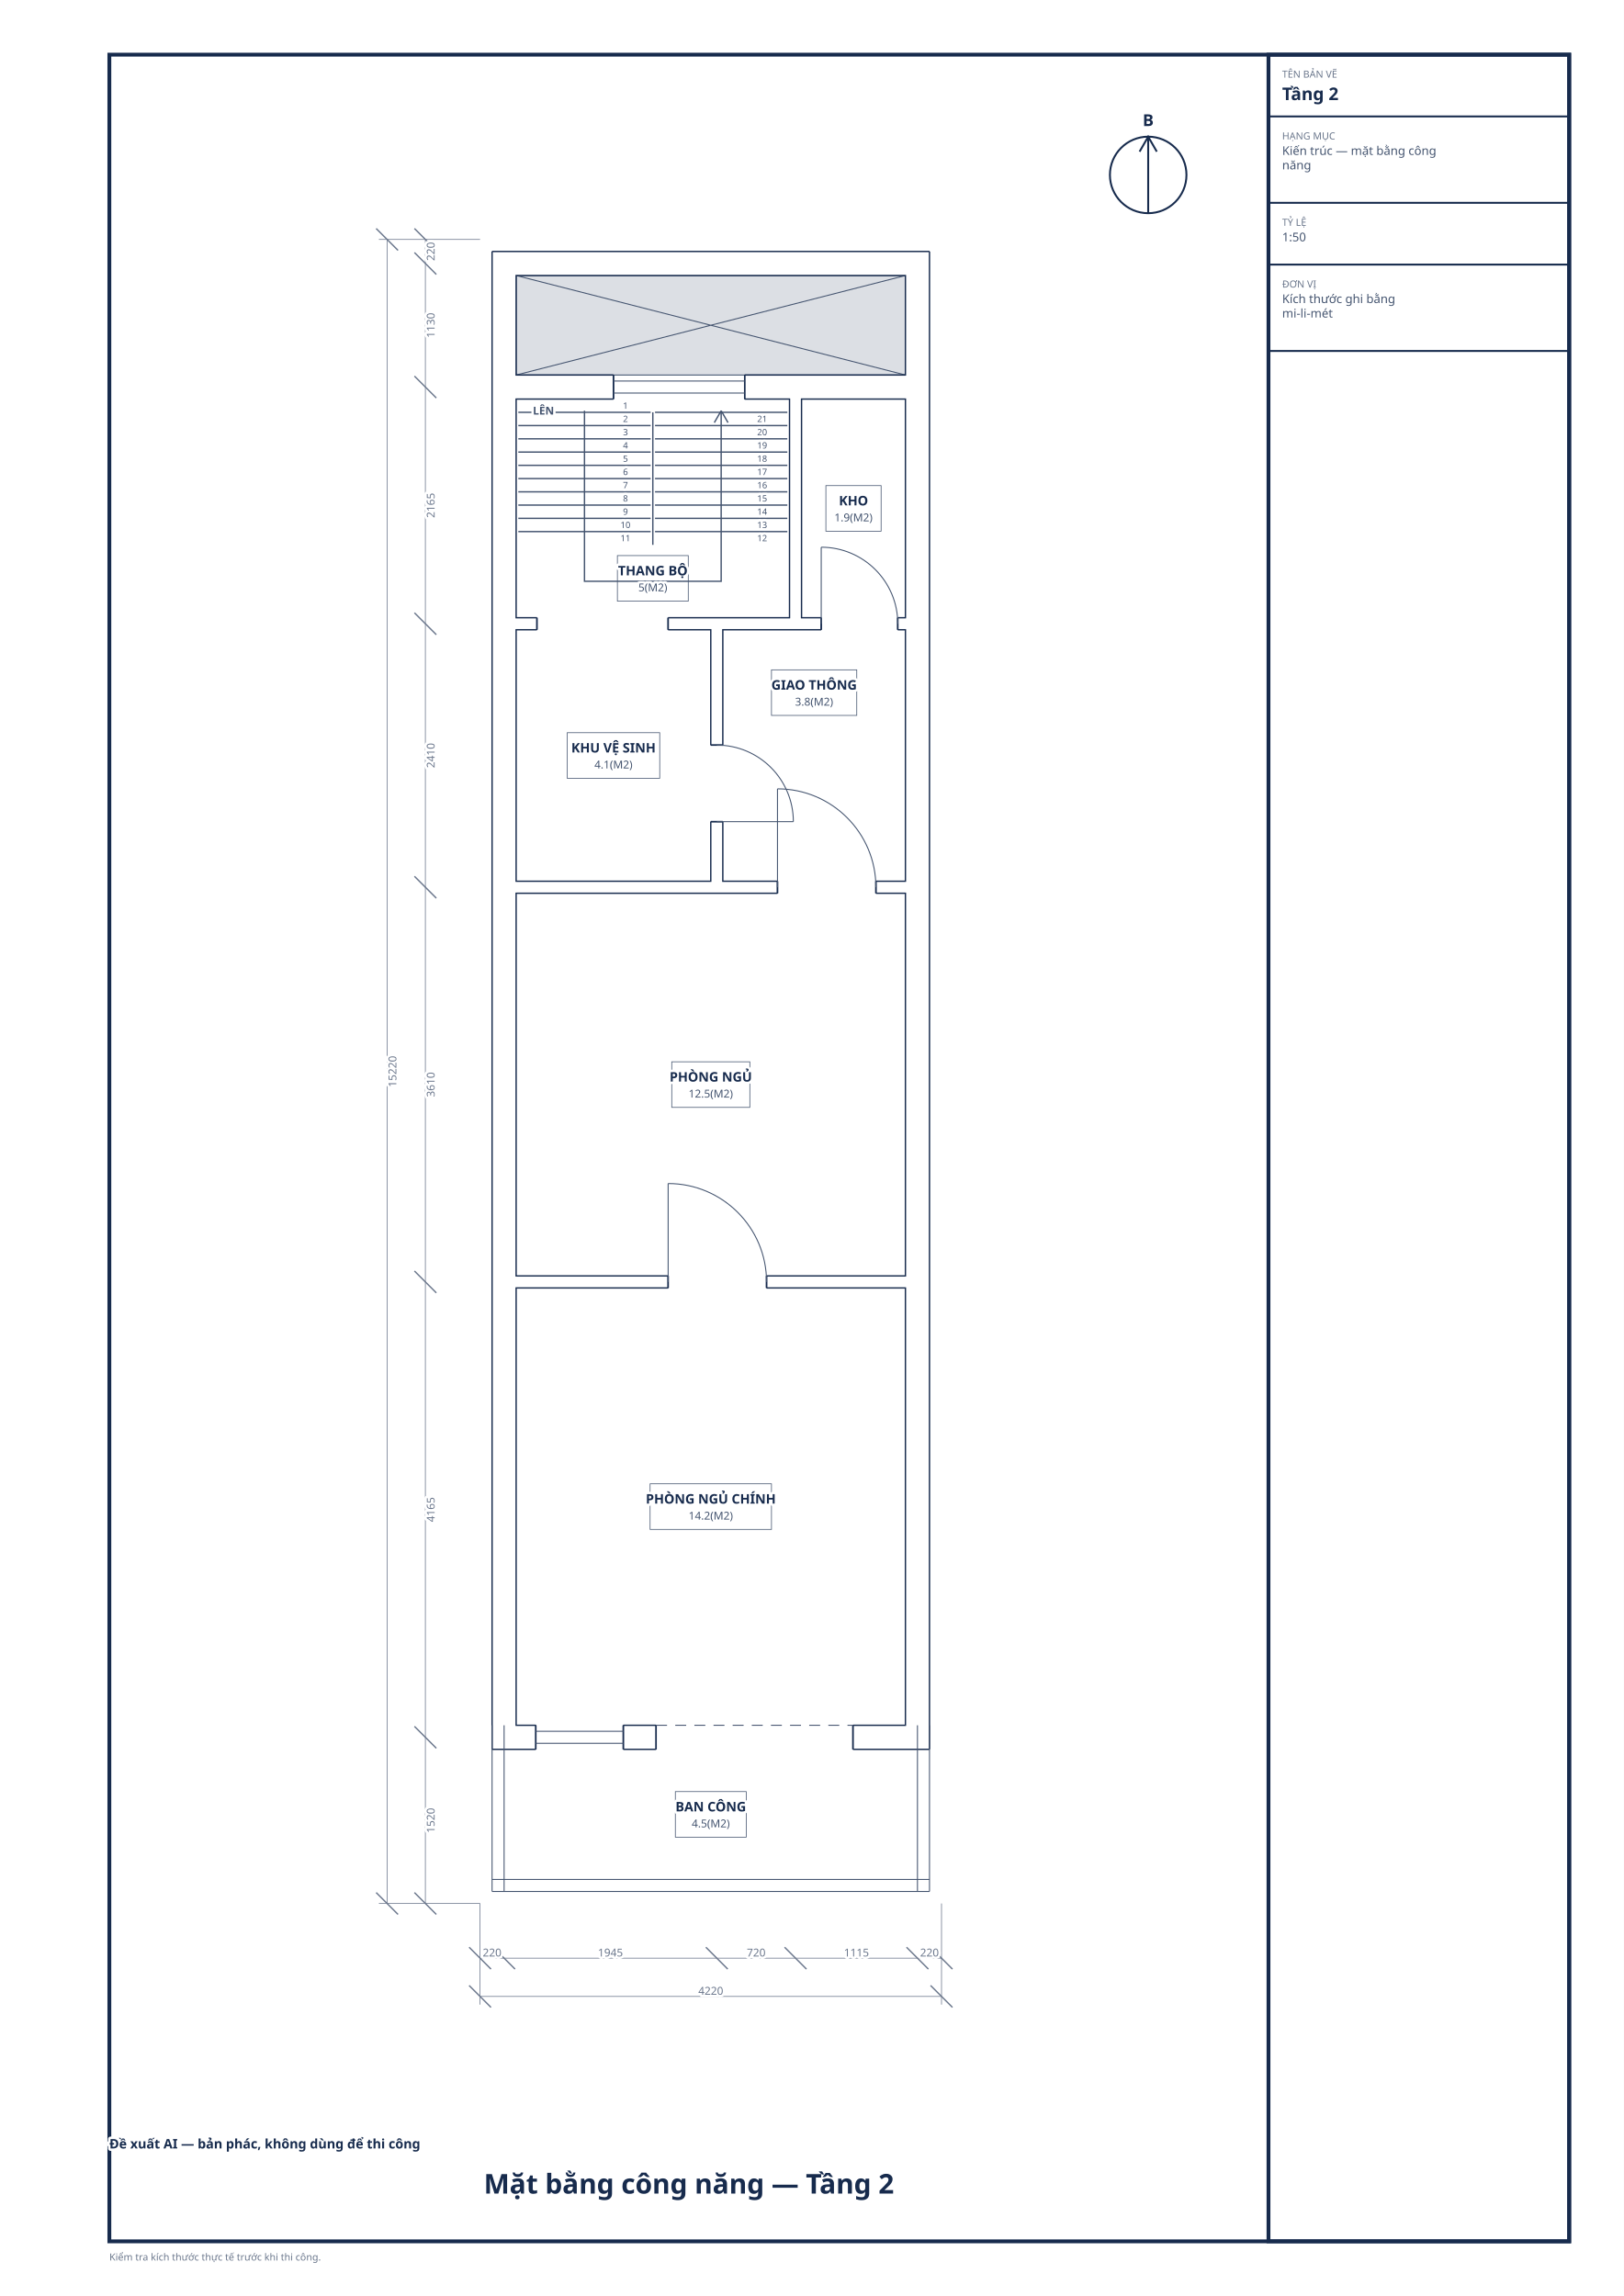
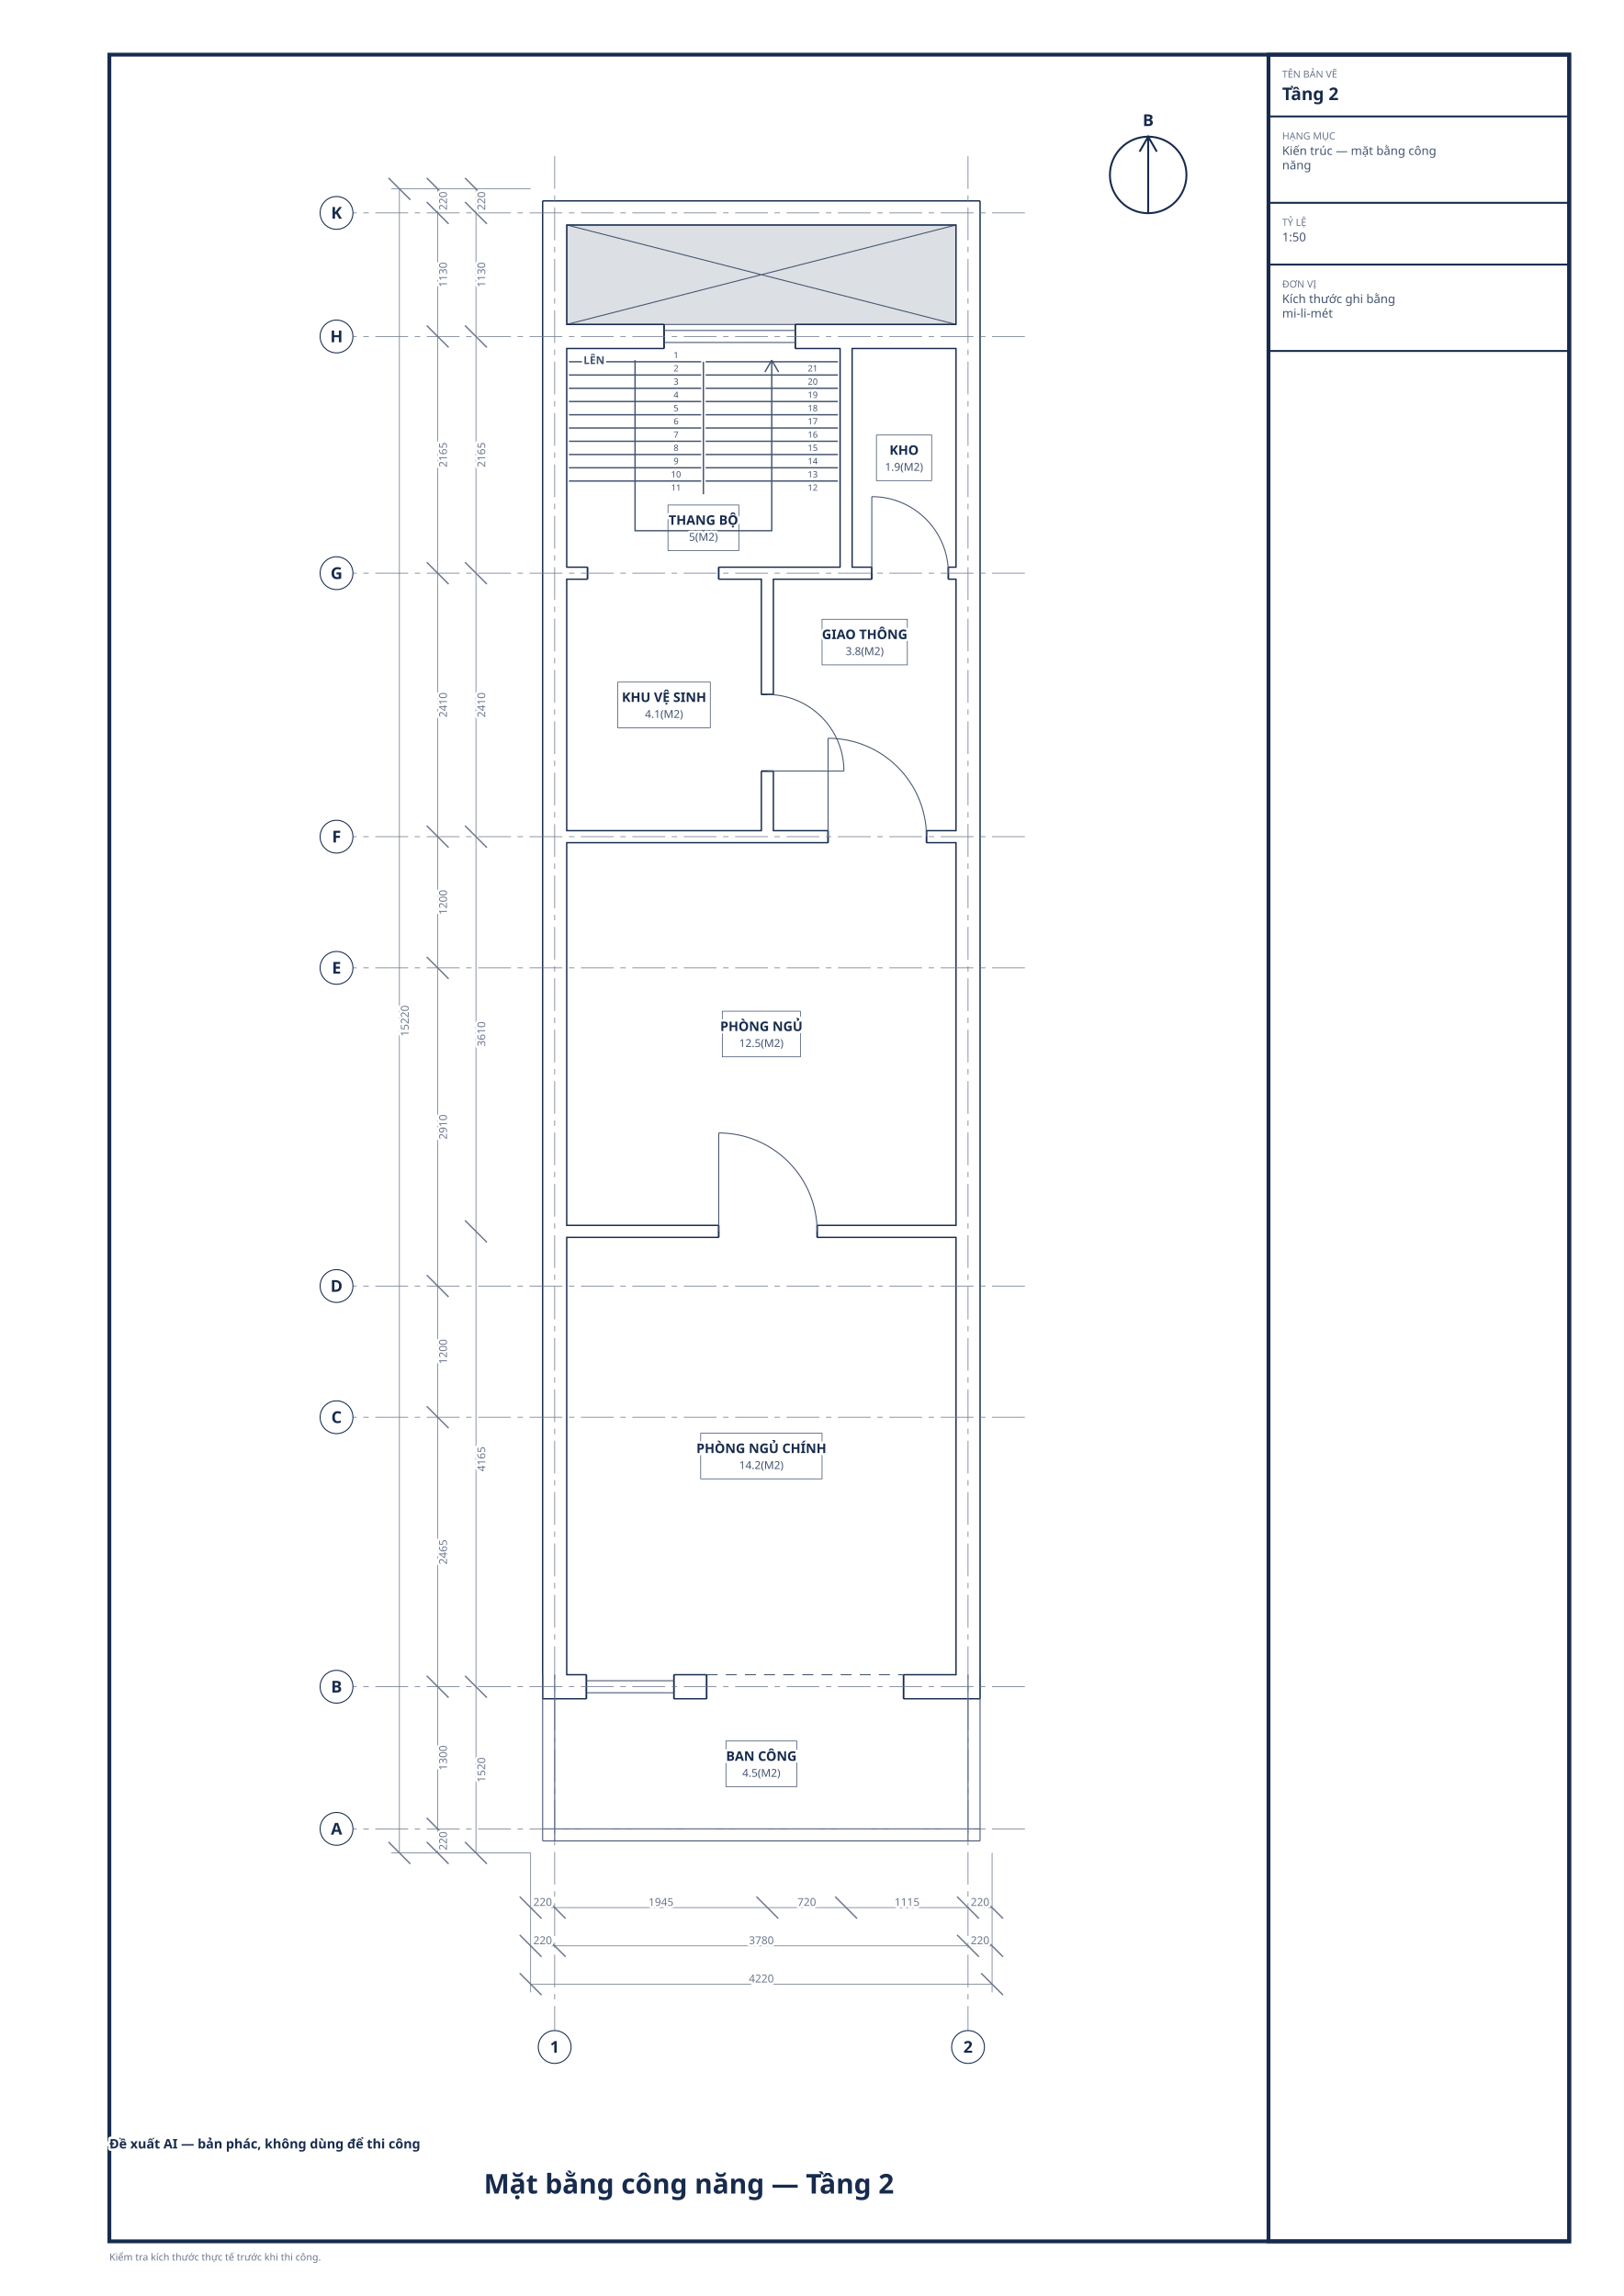
<svg xmlns="http://www.w3.org/2000/svg" viewBox="0 0 297 420" width="297mm" height="420mm">
-   <style>text{font-family:'Be Vietnam Pro', 'Noto Sans', 'Segoe UI', system-ui, sans-serif;text-anchor:middle;dominant-baseline:middle;paint-order:stroke;stroke:#FFFFFF;stroke-width:0.9;stroke-linejoin:round}.fr{stroke:#172B4D;stroke-width:0.7;fill:none;}.tr{stroke:#172B4D;stroke-width:0.35;fill:none;}.wf{fill:#FFFFFF;stroke:none}.w{stroke:#172B4D;stroke-width:0.25;fill:none;}.cl{fill:#172B4D;stroke:#172B4D;stroke-width:0.25}.lb{fill:none;stroke:#44546F;stroke-width:0.13}.rl{stroke:#44546F;stroke-width:0.18;fill:none;}.sd{stroke:#44546F;stroke-width:0.13;fill:none;stroke-dasharray:2.4 1.6;}.op{stroke:#172B4D;stroke-width:0.25;fill:none;}.dl{stroke:#44546F;stroke-width:0.18;fill:none;}.wn{stroke:#44546F;stroke-width:0.18;fill:none;}.st{stroke:#44546F;stroke-width:0.25;fill:none;}.sa{stroke:#44546F;stroke-width:0.25;fill:none;}.stb{stroke:#44546F;stroke-width:0.25;fill:none;stroke-dasharray:1.5 1;}.sab{stroke:#44546F;stroke-width:0.25;fill:none;stroke-dasharray:1.5 1;}.sdt{fill:#44546F;stroke:none}.vd{stroke:#44546F;stroke-width:0.18;fill:#DCDFE4}.nt{stroke:#172B4D;stroke-width:0.35;fill:none;}.dm{stroke:#6B778C;stroke-width:0.13;fill:none;}.dt{stroke:#6B778C;stroke-width:0.25;fill:none;}.tn{font-size:2.4px;fill:#172B4D;font-weight:600;}.ta{font-size:2px;fill:#44546F;}.td{font-size:2px;fill:#6B778C;}.tst{font-size:2px;fill:#44546F;font-weight:600;}.tsn{font-size:1.6px;fill:#44546F;}.tl{font-size:3.2px;fill:#172B4D;font-weight:700;text-anchor:start;}.tw{font-size:2.4px;fill:#172B4D;font-weight:600;text-anchor:start;}.ts{font-size:2.2px;fill:#44546F;text-anchor:start;}.tnn{font-size:3px;fill:#172B4D;font-weight:700;}.tt{font-size:5px;fill:#172B4D;font-weight:700;}.tbl{font-size:1.8px;fill:#6B778C;text-anchor:start;}.tf{font-size:1.8px;fill:#6B778C;text-anchor:start;}.gr{stroke:#172B4D;stroke-width:0.7;fill:none;}.eo{stroke:#172B4D;stroke-width:0.5;fill:none;stroke-linejoin:round;}.fln{stroke:#44546F;stroke-width:0.13;fill:none;stroke-dasharray:3 1.5;}.lm{stroke:#172B4D;stroke-width:0.18;fill:none;}.el{fill:#EEF0F2;stroke:#44546F;stroke-width:0.13}.ff{stroke:#44546F;stroke-width:0.18;fill:none;stroke-dasharray:3 1.5;}.tlm{font-size:2px;fill:#172B4D;text-anchor:start;}.rb{stroke:#172B4D;stroke-width:0.6;fill:none;}.re{stroke:#172B4D;stroke-width:0.3;fill:none;}.rw{stroke:#44546F;stroke-width:0.15;fill:none;}.ra{stroke:#172B4D;stroke-width:0.4;fill:none;}.rlot{stroke:#44546F;stroke-width:0.25;fill:none;stroke-dasharray:6 3;}.rn{fill:#172B4D;stroke:none}</style>
+   <style>text{font-family:'Be Vietnam Pro', 'Noto Sans', 'Segoe UI', system-ui, sans-serif;text-anchor:middle;dominant-baseline:middle;paint-order:stroke;stroke:#FFFFFF;stroke-width:0.9;stroke-linejoin:round}.fr{stroke:#172B4D;stroke-width:0.7;fill:none;}.tr{stroke:#172B4D;stroke-width:0.35;fill:none;}.wf{fill:#FFFFFF;stroke:none}.w{stroke:#172B4D;stroke-width:0.25;fill:none;}.cl{fill:#172B4D;stroke:#172B4D;stroke-width:0.25}.lb{fill:none;stroke:#44546F;stroke-width:0.13}.rl{stroke:#44546F;stroke-width:0.18;fill:none;}.sd{stroke:#44546F;stroke-width:0.13;fill:none;stroke-dasharray:2.4 1.6;}.op{stroke:#172B4D;stroke-width:0.25;fill:none;}.dl{stroke:#44546F;stroke-width:0.18;fill:none;}.wn{stroke:#44546F;stroke-width:0.18;fill:none;}.st{stroke:#44546F;stroke-width:0.25;fill:none;}.sa{stroke:#44546F;stroke-width:0.25;fill:none;}.stb{stroke:#44546F;stroke-width:0.25;fill:none;stroke-dasharray:1.5 1;}.sab{stroke:#44546F;stroke-width:0.25;fill:none;stroke-dasharray:1.5 1;}.sdt{fill:#44546F;stroke:none}.vd{stroke:#44546F;stroke-width:0.18;fill:#DCDFE4}.nt{stroke:#172B4D;stroke-width:0.35;fill:none;}.dm{stroke:#6B778C;stroke-width:0.13;fill:none;}.dt{stroke:#6B778C;stroke-width:0.25;fill:none;}.tn{font-size:2.4px;fill:#172B4D;font-weight:600;}.ta{font-size:2px;fill:#44546F;}.td{font-size:2px;fill:#6B778C;}.tst{font-size:2px;fill:#44546F;font-weight:600;}.tsn{font-size:1.6px;fill:#44546F;}.tl{font-size:3.2px;fill:#172B4D;font-weight:700;text-anchor:start;}.tw{font-size:2.4px;fill:#172B4D;font-weight:600;text-anchor:start;}.ts{font-size:2.2px;fill:#44546F;text-anchor:start;}.tnn{font-size:3px;fill:#172B4D;font-weight:700;}.tt{font-size:5px;fill:#172B4D;font-weight:700;}.tbl{font-size:1.8px;fill:#6B778C;text-anchor:start;}.tf{font-size:1.8px;fill:#6B778C;text-anchor:start;}.gr{stroke:#172B4D;stroke-width:0.7;fill:none;}.eo{stroke:#172B4D;stroke-width:0.5;fill:none;stroke-linejoin:round;}.fln{stroke:#44546F;stroke-width:0.13;fill:none;stroke-dasharray:3 1.5;}.lm{stroke:#172B4D;stroke-width:0.18;fill:none;}.el{fill:#EEF0F2;stroke:#44546F;stroke-width:0.13}.ff{stroke:#44546F;stroke-width:0.18;fill:none;stroke-dasharray:3 1.5;}.tlm{font-size:2px;fill:#172B4D;text-anchor:start;}.rb{stroke:#172B4D;stroke-width:0.6;fill:none;}.re{stroke:#172B4D;stroke-width:0.3;fill:none;}.rw{stroke:#44546F;stroke-width:0.15;fill:none;}.ra{stroke:#172B4D;stroke-width:0.4;fill:none;}.rlot{stroke:#44546F;stroke-width:0.25;fill:none;stroke-dasharray:6 3;}.rn{fill:#172B4D;stroke:none}.dtl{stroke:#44546F;stroke-width:0.13;fill:none;}.gls{stroke:#44546F;stroke-width:0.09;fill:none;}.hl{stroke:#44546F;stroke-width:0.09;fill:none;}.hd{fill:#44546F;stroke:none}.tfl{stroke:none}.msk{fill:#FFFFFF;stroke:none}.ax{stroke:#6B778C;stroke-width:0.13;fill:none;stroke-dasharray:6 1.2 1 1.2;}.lvl{stroke:#6B778C;stroke-width:0.09;fill:none;stroke-dasharray:6 1.2 1 1.2;}.ab{fill:#FFFFFF;stroke:#172B4D;stroke-width:0.18}.tax{font-size:3px;fill:#172B4D;font-weight:600;}.ldr{stroke:#44546F;stroke-width:0.13;fill:none;}.tno{font-size:2px;fill:#172B4D;text-anchor:start;dominant-baseline:auto;}.tne{font-size:2px;fill:#172B4D;text-anchor:end;dominant-baseline:auto;}</style>
  <rect x="0" y="0" width="297" height="420" fill="#FFFFFF" />
  <rect x="20" y="10" width="267" height="400" class="fr" />
  <rect x="232" y="10" width="55" height="400" class="fr" />
  <text x="234.5" y="13.58" class="tbl">TÊN BẢN VẼ</text>
  <text x="234.5" y="17.18" class="tl">Tầng 2</text>
  <path class="tr" d="M 232 21.3 L 287 21.3" />
  <text x="234.5" y="24.88" class="tbl">HẠNG MỤC</text>
  <text x="234.5" y="27.58" class="ts">Kiến trúc — mặt bằng công</text>
  <text x="234.5" y="30.22" class="ts">năng</text>
  <path class="tr" d="M 232 37.1 L 287 37.1" />
  <text x="234.5" y="40.68" class="tbl">TỶ LỆ</text>
  <text x="234.5" y="43.38" class="ts">1:50</text>
  <path class="tr" d="M 232 48.4 L 287 48.4" />
  <text x="234.5" y="51.98" class="tbl">ĐƠN VỊ</text>
  <text x="234.5" y="54.68" class="ts">Kích thước ghi bằng</text>
  <text x="234.5" y="57.32" class="ts">mi-li-mét</text>
  <path class="tr" d="M 232 64.2 L 287 64.2" />
  <text x="126" y="399.5" class="tt">Mặt bằng công năng — Tầng 2</text>
  <text x="20" y="392.16" class="tw">Đề xuất AI — bản phác, không dùng để thi công</text>
  <text x="20" y="412.88" class="tf">Kiểm tra kích thước thực tế trước khi thi công.</text>
-   <rect x="94.4" y="50.4" width="71.2" height="18.2" class="vd" />
-   <path class="vd" d="M 94.4 68.6 L 165.6 50.4 M 94.4 50.4 L 165.6 68.6" fill="none" />
-   <path class="wf" d="M 94.4 320 L 94.4 46 L 90 46 L 90 320 Z M 170 320 L 170 46 L 165.6 46 L 165.6 320 Z M 90 50.4 L 170 50.4 L 170 46 L 90 46 Z M 90 320 L 98 320 L 98 315.6 L 90 315.6 Z M 114 320 L 120 320 L 120 315.6 L 114 315.6 Z M 156 320 L 170 320 L 170 315.6 L 156 315.6 Z M 92.2 73 L 112.2 73 L 112.2 68.6 L 92.2 68.6 Z M 136.2 73 L 167.8 73 L 167.8 68.6 L 136.2 68.6 Z M 92.2 235.6 L 122.2 235.6 L 122.2 233.4 L 92.2 233.4 Z M 140.2 235.6 L 167.8 235.6 L 167.8 233.4 L 140.2 233.4 Z M 92.2 163.4 L 142.2 163.4 L 142.2 161.2 L 92.2 161.2 Z M 160.2 163.4 L 167.8 163.4 L 167.8 161.2 L 160.2 161.2 Z M 132.2 162.3 L 132.2 150.3 L 130 150.3 L 130 162.3 Z M 132.2 136.3 L 132.2 114.1 L 130 114.1 L 130 136.3 Z M 92.2 115.2 L 98.2 115.2 L 98.2 113 L 92.2 113 Z M 122.2 115.2 L 150.2 115.2 L 150.2 113 L 122.2 113 Z M 164.2 115.2 L 167.8 115.2 L 167.8 113 L 164.2 113 Z M 146.6 115.2 L 146.6 70.8 L 144.4 70.8 L 144.4 115.2 Z" />
-   <path class="w" d="M 94.4 320 L 94.4 319.9 M 94.4 315.7 L 94.4 235.5 M 94.4 233.5 L 94.4 163.3 M 94.4 161.3 L 94.4 115.1 M 94.4 113.1 L 94.4 72.9 M 94.4 68.7 L 94.4 50.3 M 94.4 46.1 L 94.4 46 M 90 320 L 90 46 M 94.4 320 L 90 320 M 94.4 46 L 90 46 M 170 320 L 170 46 M 165.6 320 L 165.6 319.9 M 165.6 315.7 L 165.6 235.5 M 165.6 233.5 L 165.6 163.3 M 165.6 161.3 L 165.6 115.1 M 165.6 113.1 L 165.6 72.9 M 165.6 68.7 L 165.6 50.3 M 165.6 46.1 L 165.6 46 M 170 320 L 165.6 320 M 170 46 L 165.6 46 M 90 50.4 L 90.1 50.4 M 94.3 50.4 L 165.7 50.4 M 169.9 50.4 L 170 50.4 M 90 46 L 170 46 M 90 50.4 L 90 46 M 170 50.4 L 170 46 M 90 320 L 98 320 M 90 315.6 L 90.1 315.6 M 94.3 315.6 L 98 315.6 M 90 320 L 90 315.6 M 98 320 L 98 315.6 M 114 320 L 120 320 M 114 315.6 L 120 315.6 M 114 320 L 114 315.6 M 120 320 L 120 315.6 M 156 320 L 170 320 M 156 315.6 L 165.7 315.6 M 169.9 315.6 L 170 315.6 M 156 320 L 156 315.6 M 170 320 L 170 315.6 M 94.3 73 L 112.2 73 M 94.3 68.6 L 112.2 68.6 M 112.2 73 L 112.2 68.6 M 136.2 73 L 144.5 73 M 146.5 73 L 165.7 73 M 136.2 68.6 L 165.7 68.6 M 136.2 73 L 136.2 68.6 M 94.3 235.6 L 122.2 235.6 M 94.3 233.4 L 122.2 233.4 M 122.2 235.6 L 122.2 233.4 M 140.2 235.6 L 165.7 235.6 M 140.2 233.4 L 165.7 233.4 M 140.2 235.6 L 140.2 233.4 M 94.3 163.4 L 142.2 163.4 M 94.3 161.2 L 130.1 161.2 M 132.1 161.2 L 142.2 161.2 M 142.2 163.4 L 142.2 161.2 M 160.2 163.4 L 165.7 163.4 M 160.2 161.2 L 165.7 161.2 M 160.2 163.4 L 160.2 161.2 M 132.2 161.3 L 132.2 150.3 M 130 161.3 L 130 150.3 M 132.2 150.3 L 130 150.3 M 132.2 136.3 L 132.2 115.1 M 130 136.3 L 130 115.1 M 132.2 136.3 L 130 136.3 M 94.3 115.2 L 98.2 115.2 M 94.3 113 L 98.2 113 M 98.2 115.2 L 98.2 113 M 122.2 115.2 L 130.1 115.2 M 132.1 115.2 L 150.2 115.2 M 122.2 113 L 144.5 113 M 146.5 113 L 150.2 113 M 122.2 115.2 L 122.2 113 M 150.2 115.2 L 150.2 113 M 164.2 115.2 L 165.7 115.2 M 164.2 113 L 165.7 113 M 164.2 115.2 L 164.2 113 M 146.6 115.2 L 146.6 115.1 M 146.6 113.1 L 146.6 72.9 M 144.4 115.2 L 144.4 115.1 M 144.4 113.1 L 144.4 72.9 M 146.6 115.2 L 144.4 115.2" />
-   <path class="rl" d="M 90 346 L 170 346 M 90 343.8 L 170 343.8 M 92.2 346 L 92.2 315.6 M 90 346 L 90 315.6 M 170 346 L 170 315.6 M 167.8 346 L 167.8 315.6" />
-   <path class="op" d="M 120 320 L 120 315.6 M 156 320 L 156 315.6 M 122.2 235.6 L 122.2 233.4 M 140.2 235.6 L 140.2 233.4 M 142.2 163.4 L 142.2 161.2 M 160.2 163.4 L 160.2 161.2 M 132.2 150.3 L 130 150.3 M 132.2 136.3 L 130 136.3 M 98.2 115.2 L 98.2 113 M 122.2 115.2 L 122.2 113 M 150.2 115.2 L 150.2 113 M 164.2 115.2 L 164.2 113 M 98 320 L 98 315.6 M 114 320 L 114 315.6 M 112.2 73 L 112.2 68.6 M 136.2 73 L 136.2 68.6" />
-   <path class="wn" d="M 98 316.7 L 114 316.7 M 98 318.9 L 114 318.9 M 112.2 69.7 L 136.2 69.7 M 112.2 71.9 L 136.2 71.9" />
-   <path class="dl" d="M 122.2 234.5 L 122.2 216.5 M 122.2 216.5 A 18 18 0 0 1 140.2 234.5 M 142.2 162.3 L 142.2 144.3 M 142.2 144.3 A 18 18 0 0 1 160.2 162.3 M 131.1 150.3 L 145.1 150.3 M 145.1 150.3 A 14 14 0 0 0 131.1 136.3 M 150.2 114.1 L 150.2 100.1 M 150.2 100.1 A 14 14 0 0 1 164.2 114.1" />
-   <path class="dl" d="M 120 315.6 L 156 315.6" stroke-dasharray="2 1.5" />
-   <path class="st" d="M 94.8 75.424 L 119 75.424 M 94.8 77.848 L 119 77.848 M 94.8 80.273 L 119 80.273 M 94.8 82.697 L 119 82.697 M 94.8 85.121 L 119 85.121 M 94.8 87.545 L 119 87.545 M 94.8 89.97 L 119 89.97 M 94.8 92.394 L 119 92.394 M 94.8 94.818 L 119 94.818 M 94.8 97.242 L 119 97.242 M 119.8 97.242 L 144 97.242 M 119.8 94.818 L 144 94.818 M 119.8 92.394 L 144 92.394 M 119.8 89.97 L 144 89.97 M 119.8 87.545 L 144 87.545 M 119.8 85.121 L 144 85.121 M 119.8 82.697 L 144 82.697 M 119.8 80.273 L 144 80.273 M 119.8 77.848 L 144 77.848 M 119.8 75.424 L 144 75.424 M 119.4 75.424 L 119.4 99.667" />
-   <path class="sa" d="M 106.9 75.133 L 106.9 99.667 L 106.9 106.333 L 131.9 106.333 L 131.9 99.667 L 131.9 75.133 M 130.65 77.308 L 131.9 75.133 M 133.15 77.308 L 131.9 75.133" />
-   <text x="99.4" y="75.133" class="tst">LÊN</text>
-   <text x="114.4" y="74.212" class="tsn">1</text>
-   <text x="114.4" y="76.636" class="tsn">2</text>
-   <text x="114.4" y="79.061" class="tsn">3</text>
-   <text x="114.4" y="81.485" class="tsn">4</text>
-   <text x="114.4" y="83.909" class="tsn">5</text>
-   <text x="114.4" y="86.333" class="tsn">6</text>
-   <text x="114.4" y="88.758" class="tsn">7</text>
-   <text x="114.4" y="91.182" class="tsn">8</text>
-   <text x="114.4" y="93.606" class="tsn">9</text>
-   <text x="114.4" y="96.03" class="tsn">10</text>
-   <text x="114.4" y="98.455" class="tsn">11</text>
-   <text x="139.4" y="98.455" class="tsn">12</text>
-   <text x="139.4" y="96.03" class="tsn">13</text>
-   <text x="139.4" y="93.606" class="tsn">14</text>
-   <text x="139.4" y="91.182" class="tsn">15</text>
-   <text x="139.4" y="88.758" class="tsn">16</text>
-   <text x="139.4" y="86.333" class="tsn">17</text>
-   <text x="139.4" y="83.909" class="tsn">18</text>
-   <text x="139.4" y="81.485" class="tsn">19</text>
-   <text x="139.4" y="79.061" class="tsn">20</text>
-   <text x="139.4" y="76.636" class="tsn">21</text>
-   <rect x="123.52" y="327.73" width="12.96" height="8.34" class="lb" />
-   <text x="130" y="330.5" class="tn">BAN CÔNG</text>
-   <text x="130" y="333.58" class="ta">4.5(M2)</text>
-   <rect x="118.9" y="271.43" width="22.2" height="8.34" class="lb" />
-   <text x="130" y="274.2" class="tn">PHÒNG NGỦ CHÍNH</text>
-   <text x="130" y="277.28" class="ta">14.2(M2)</text>
-   <rect x="122.86" y="194.23" width="14.28" height="8.34" class="lb" />
-   <text x="130" y="197" class="tn">PHÒNG NGỦ</text>
-   <text x="130" y="200.08" class="ta">12.5(M2)</text>
-   <rect x="103.74" y="134.03" width="16.92" height="8.34" class="lb" />
-   <text x="112.2" y="136.8" class="tn">KHU VỆ SINH</text>
-   <text x="112.2" y="139.88" class="ta">4.1(M2)</text>
-   <rect x="141.1" y="122.53" width="15.6" height="8.34" class="lb" />
-   <text x="148.9" y="125.3" class="tn">GIAO THÔNG</text>
-   <text x="148.9" y="128.38" class="ta">3.8(M2)</text>
-   <rect x="112.92" y="101.63" width="12.96" height="8.34" class="lb" />
-   <text x="119.4" y="104.4" class="tn">THANG BỘ</text>
-   <text x="119.4" y="107.48" class="ta">5(M2)</text>
-   <rect x="151.05" y="88.83" width="10.1" height="8.34" class="lb" />
-   <text x="156.1" y="91.6" class="tn">KHO</text>
-   <text x="156.1" y="94.68" class="ta">1.9(M2)</text>
-   <path class="dm" d="M 87.8 358.2 L 172.2 358.2 M 87.8 365.2 L 172.2 365.2 M 87.8 348.2 L 87.8 366.7 M 172.2 348.2 L 172.2 366.7" />
-   <path class="dt" d="M 85.8 356.2 L 89.8 360.2 M 90.2 356.2 L 94.2 360.2 M 129.1 356.2 L 133.1 360.2 M 143.5 356.2 L 147.5 360.2 M 165.8 356.2 L 169.8 360.2 M 170.2 356.2 L 174.2 360.2 M 85.8 363.2 L 89.8 367.2 M 170.2 363.2 L 174.2 367.2" />
-   <text x="90" y="357.2" class="td">220</text>
-   <text x="111.65" y="357.2" class="td">1945</text>
-   <text x="138.3" y="357.2" class="td">720</text>
-   <text x="156.65" y="357.2" class="td">1115</text>
-   <text x="170" y="357.2" class="td">220</text>
-   <text x="130" y="364.2" class="td">4220</text>
-   <path class="dm" d="M 77.8 348.2 L 77.8 43.8 M 70.8 348.2 L 70.8 43.8 M 87.8 348.2 L 69.3 348.2 M 87.8 43.8 L 69.3 43.8" />
-   <path class="dt" d="M 75.8 346.2 L 79.8 350.2 M 75.8 315.8 L 79.8 319.8 M 75.8 232.5 L 79.8 236.5 M 75.8 160.3 L 79.8 164.3 M 75.8 112.1 L 79.8 116.1 M 75.8 68.8 L 79.8 72.8 M 75.8 46.2 L 79.8 50.2 M 75.8 41.8 L 79.8 45.8 M 68.8 346.2 L 72.8 350.2 M 68.8 41.8 L 72.8 45.8" />
-   <text x="78.8" y="333" class="td" transform="rotate(-90 78.8 333)">1520</text>
-   <text x="78.8" y="276.15" class="td" transform="rotate(-90 78.8 276.15)">4165</text>
-   <text x="78.8" y="198.4" class="td" transform="rotate(-90 78.8 198.4)">3610</text>
-   <text x="78.8" y="138.2" class="td" transform="rotate(-90 78.8 138.2)">2410</text>
-   <text x="78.8" y="92.45" class="td" transform="rotate(-90 78.8 92.45)">2165</text>
-   <text x="78.8" y="59.5" class="td" transform="rotate(-90 78.8 59.5)">1130</text>
-   <text x="78.8" y="46" class="td" transform="rotate(-90 78.8 46)">220</text>
-   <text x="71.8" y="196" class="td" transform="rotate(-90 71.8 196)">15220</text>
+   <rect x="103.65" y="41.15" width="71.2" height="18.2" class="vd" />
+   <path class="vd" d="M 103.65 59.35 L 174.85 41.15 M 103.65 41.15 L 174.85 59.35" fill="none" />
+   <path class="wf" d="M 103.65 310.75 L 103.65 36.75 L 99.25 36.75 L 99.25 310.75 Z M 179.25 310.75 L 179.25 36.75 L 174.85 36.75 L 174.85 310.75 Z M 99.25 41.15 L 179.25 41.15 L 179.25 36.75 L 99.25 36.75 Z M 99.25 310.75 L 107.25 310.75 L 107.25 306.35 L 99.25 306.35 Z M 123.25 310.75 L 129.25 310.75 L 129.25 306.35 L 123.25 306.35 Z M 165.25 310.75 L 179.25 310.75 L 179.25 306.35 L 165.25 306.35 Z M 101.45 63.75 L 121.45 63.75 L 121.45 59.35 L 101.45 59.35 Z M 145.45 63.75 L 177.05 63.75 L 177.05 59.35 L 145.45 59.35 Z M 101.45 226.35 L 131.45 226.35 L 131.45 224.15 L 101.45 224.15 Z M 149.45 226.35 L 177.05 226.35 L 177.05 224.15 L 149.45 224.15 Z M 101.45 154.15 L 151.45 154.15 L 151.45 151.95 L 101.45 151.95 Z M 169.45 154.15 L 177.05 154.15 L 177.05 151.95 L 169.45 151.95 Z M 141.45 153.05 L 141.45 141.05 L 139.25 141.05 L 139.25 153.05 Z M 141.45 127.05 L 141.45 104.85 L 139.25 104.85 L 139.25 127.05 Z M 101.45 105.95 L 107.45 105.95 L 107.45 103.75 L 101.45 103.75 Z M 131.45 105.95 L 159.45 105.95 L 159.45 103.75 L 131.45 103.75 Z M 173.45 105.95 L 177.05 105.95 L 177.05 103.75 L 173.45 103.75 Z M 155.85 105.95 L 155.85 61.55 L 153.65 61.55 L 153.65 105.95 Z" />
+   <path class="w" d="M 103.65 310.75 L 103.65 310.65 M 103.65 306.45 L 103.65 226.25 M 103.65 224.25 L 103.65 154.05 M 103.65 152.05 L 103.65 105.85 M 103.65 103.85 L 103.65 63.65 M 103.65 59.45 L 103.65 41.05 M 103.65 36.85 L 103.65 36.75 M 99.25 310.75 L 99.25 36.75 M 103.65 310.75 L 99.25 310.75 M 103.65 36.75 L 99.25 36.75 M 179.25 310.75 L 179.25 36.75 M 174.85 310.75 L 174.85 310.65 M 174.85 306.45 L 174.85 226.25 M 174.85 224.25 L 174.85 154.05 M 174.85 152.05 L 174.85 105.85 M 174.85 103.85 L 174.85 63.65 M 174.85 59.45 L 174.85 41.05 M 174.85 36.85 L 174.85 36.75 M 179.25 310.75 L 174.85 310.75 M 179.25 36.75 L 174.85 36.75 M 99.25 41.15 L 99.35 41.15 M 103.55 41.15 L 174.95 41.15 M 179.15 41.15 L 179.25 41.15 M 99.25 36.75 L 179.25 36.75 M 99.25 41.15 L 99.25 36.75 M 179.25 41.15 L 179.25 36.75 M 99.25 310.75 L 107.25 310.75 M 99.25 306.35 L 99.35 306.35 M 103.55 306.35 L 107.25 306.35 M 99.25 310.75 L 99.25 306.35 M 107.25 310.75 L 107.25 306.35 M 123.25 310.75 L 129.25 310.75 M 123.25 306.35 L 129.25 306.35 M 123.25 310.75 L 123.25 306.35 M 129.25 310.75 L 129.25 306.35 M 165.25 310.75 L 179.25 310.75 M 165.25 306.35 L 174.95 306.35 M 179.15 306.35 L 179.25 306.35 M 165.25 310.75 L 165.25 306.35 M 179.25 310.75 L 179.25 306.35 M 103.55 63.75 L 121.45 63.75 M 103.55 59.35 L 121.45 59.35 M 121.45 63.75 L 121.45 59.35 M 145.45 63.75 L 153.75 63.75 M 155.75 63.75 L 174.95 63.75 M 145.45 59.35 L 174.95 59.35 M 145.45 63.75 L 145.45 59.35 M 103.55 226.35 L 131.45 226.35 M 103.55 224.15 L 131.45 224.15 M 131.45 226.35 L 131.45 224.15 M 149.45 226.35 L 174.95 226.35 M 149.45 224.15 L 174.95 224.15 M 149.45 226.35 L 149.45 224.15 M 103.55 154.15 L 151.45 154.15 M 103.55 151.95 L 139.35 151.95 M 141.35 151.95 L 151.45 151.95 M 151.45 154.15 L 151.45 151.95 M 169.45 154.15 L 174.95 154.15 M 169.45 151.95 L 174.95 151.95 M 169.45 154.15 L 169.45 151.95 M 141.45 152.05 L 141.45 141.05 M 139.25 152.05 L 139.25 141.05 M 141.45 141.05 L 139.25 141.05 M 141.45 127.05 L 141.45 105.85 M 139.25 127.05 L 139.25 105.85 M 141.45 127.05 L 139.25 127.05 M 103.55 105.95 L 107.45 105.95 M 103.55 103.75 L 107.45 103.75 M 107.45 105.95 L 107.45 103.75 M 131.45 105.95 L 139.35 105.95 M 141.35 105.95 L 159.45 105.95 M 131.45 103.75 L 153.75 103.75 M 155.75 103.75 L 159.45 103.75 M 131.45 105.95 L 131.45 103.75 M 159.45 105.95 L 159.45 103.75 M 173.45 105.95 L 174.95 105.95 M 173.45 103.75 L 174.95 103.75 M 173.45 105.95 L 173.45 103.75 M 155.85 105.95 L 155.85 105.85 M 155.85 103.85 L 155.85 63.65 M 153.65 105.95 L 153.65 105.85 M 153.65 103.85 L 153.65 63.65 M 155.85 105.95 L 153.65 105.95" />
+   <path class="rl" d="M 99.25 336.75 L 179.25 336.75 M 99.25 334.55 L 179.25 334.55 M 101.45 336.75 L 101.45 306.35 M 99.25 336.75 L 99.25 306.35 M 179.25 336.75 L 179.25 306.35 M 177.05 336.75 L 177.05 306.35" />
+   <path class="op" d="M 129.25 310.75 L 129.25 306.35 M 165.25 310.75 L 165.25 306.35 M 131.45 226.35 L 131.45 224.15 M 149.45 226.35 L 149.45 224.15 M 151.45 154.15 L 151.45 151.95 M 169.45 154.15 L 169.45 151.95 M 141.45 141.05 L 139.25 141.05 M 141.45 127.05 L 139.25 127.05 M 107.45 105.95 L 107.45 103.75 M 131.45 105.95 L 131.45 103.75 M 159.45 105.95 L 159.45 103.75 M 173.45 105.95 L 173.45 103.75 M 107.25 310.75 L 107.25 306.35 M 123.25 310.75 L 123.25 306.35 M 121.45 63.75 L 121.45 59.35 M 145.45 63.75 L 145.45 59.35" />
+   <path class="wn" d="M 107.25 307.45 L 123.25 307.45 M 107.25 309.65 L 123.25 309.65 M 121.45 60.45 L 145.45 60.45 M 121.45 62.65 L 145.45 62.65" />
+   <path class="dl" d="M 131.45 225.25 L 131.45 207.25 M 131.45 207.25 A 18 18 0 0 1 149.45 225.25 M 151.45 153.05 L 151.45 135.05 M 151.45 135.05 A 18 18 0 0 1 169.45 153.05 M 140.35 141.05 L 154.35 141.05 M 154.35 141.05 A 14 14 0 0 0 140.35 127.05 M 159.45 104.85 L 159.45 90.85 M 159.45 90.85 A 14 14 0 0 1 173.45 104.85" />
+   <path class="dl" d="M 129.25 306.35 L 165.25 306.35" stroke-dasharray="2 1.5" />
+   <path class="st" d="M 104.05 66.174 L 128.25 66.174 M 104.05 68.598 L 128.25 68.598 M 104.05 71.023 L 128.25 71.023 M 104.05 73.447 L 128.25 73.447 M 104.05 75.871 L 128.25 75.871 M 104.05 78.295 L 128.25 78.295 M 104.05 80.72 L 128.25 80.72 M 104.05 83.144 L 128.25 83.144 M 104.05 85.568 L 128.25 85.568 M 104.05 87.992 L 128.25 87.992 M 129.05 87.992 L 153.25 87.992 M 129.05 85.568 L 153.25 85.568 M 129.05 83.144 L 153.25 83.144 M 129.05 80.72 L 153.25 80.72 M 129.05 78.295 L 153.25 78.295 M 129.05 75.871 L 153.25 75.871 M 129.05 73.447 L 153.25 73.447 M 129.05 71.023 L 153.25 71.023 M 129.05 68.598 L 153.25 68.598 M 129.05 66.174 L 153.25 66.174 M 128.65 66.174 L 128.65 90.417" />
+   <path class="sa" d="M 116.15 65.883 L 116.15 90.417 L 116.15 97.083 L 141.15 97.083 L 141.15 90.417 L 141.15 65.883 M 139.9 68.058 L 141.15 65.883 M 142.4 68.058 L 141.15 65.883" />
+   <text x="108.65" y="65.883" class="tst">LÊN</text>
+   <text x="123.65" y="64.962" class="tsn">1</text>
+   <text x="123.65" y="67.386" class="tsn">2</text>
+   <text x="123.65" y="69.811" class="tsn">3</text>
+   <text x="123.65" y="72.235" class="tsn">4</text>
+   <text x="123.65" y="74.659" class="tsn">5</text>
+   <text x="123.65" y="77.083" class="tsn">6</text>
+   <text x="123.65" y="79.508" class="tsn">7</text>
+   <text x="123.65" y="81.932" class="tsn">8</text>
+   <text x="123.65" y="84.356" class="tsn">9</text>
+   <text x="123.65" y="86.78" class="tsn">10</text>
+   <text x="123.65" y="89.205" class="tsn">11</text>
+   <text x="148.65" y="89.205" class="tsn">12</text>
+   <text x="148.65" y="86.78" class="tsn">13</text>
+   <text x="148.65" y="84.356" class="tsn">14</text>
+   <text x="148.65" y="81.932" class="tsn">15</text>
+   <text x="148.65" y="79.508" class="tsn">16</text>
+   <text x="148.65" y="77.083" class="tsn">17</text>
+   <text x="148.65" y="74.659" class="tsn">18</text>
+   <text x="148.65" y="72.235" class="tsn">19</text>
+   <text x="148.65" y="69.811" class="tsn">20</text>
+   <text x="148.65" y="67.386" class="tsn">21</text>
+   <rect x="132.77" y="318.48" width="12.96" height="8.34" class="lb" />
+   <text x="139.25" y="321.25" class="tn">BAN CÔNG</text>
+   <text x="139.25" y="324.33" class="ta">4.5(M2)</text>
+   <rect x="128.15" y="262.18" width="22.2" height="8.34" class="lb" />
+   <text x="139.25" y="264.95" class="tn">PHÒNG NGỦ CHÍNH</text>
+   <text x="139.25" y="268.03" class="ta">14.2(M2)</text>
+   <rect x="132.11" y="184.98" width="14.28" height="8.34" class="lb" />
+   <text x="139.25" y="187.75" class="tn">PHÒNG NGỦ</text>
+   <text x="139.25" y="190.83" class="ta">12.5(M2)</text>
+   <rect x="112.99" y="124.78" width="16.92" height="8.34" class="lb" />
+   <text x="121.45" y="127.55" class="tn">KHU VỆ SINH</text>
+   <text x="121.45" y="130.63" class="ta">4.1(M2)</text>
+   <rect x="150.35" y="113.28" width="15.6" height="8.34" class="lb" />
+   <text x="158.15" y="116.05" class="tn">GIAO THÔNG</text>
+   <text x="158.15" y="119.13" class="ta">3.8(M2)</text>
+   <rect x="122.17" y="92.38" width="12.96" height="8.34" class="lb" />
+   <text x="128.65" y="95.15" class="tn">THANG BỘ</text>
+   <text x="128.65" y="98.23" class="ta">5(M2)</text>
+   <rect x="160.3" y="79.58" width="10.1" height="8.34" class="lb" />
+   <text x="165.35" y="82.35" class="tn">KHO</text>
+   <text x="165.35" y="85.43" class="ta">1.9(M2)</text>
+   <path class="ax" d="M 101.45 28.55 L 101.45 371.45 M 177.05 28.55 L 177.05 371.45 M 187.45 334.55 L 64.55 334.55 M 187.45 308.55 L 64.55 308.55 M 187.45 259.25 L 64.55 259.25 M 187.45 235.25 L 64.55 235.25 M 187.45 177.05 L 64.55 177.05 M 187.45 153.05 L 64.55 153.05 M 187.45 104.85 L 64.55 104.85 M 187.45 61.55 L 64.55 61.55 M 187.45 38.95 L 64.55 38.95" />
+   <circle cx="101.45" cy="374.45" r="3" class="ab" />
+   <text x="101.45" y="374.45" class="tax">1</text>
+   <circle cx="177.05" cy="374.45" r="3" class="ab" />
+   <text x="177.05" y="374.45" class="tax">2</text>
+   <circle cx="61.55" cy="334.55" r="3" class="ab" />
+   <text x="61.55" y="334.55" class="tax">A</text>
+   <circle cx="61.55" cy="308.55" r="3" class="ab" />
+   <text x="61.55" y="308.55" class="tax">B</text>
+   <circle cx="61.55" cy="259.25" r="3" class="ab" />
+   <text x="61.55" y="259.25" class="tax">C</text>
+   <circle cx="61.55" cy="235.25" r="3" class="ab" />
+   <text x="61.55" y="235.25" class="tax">D</text>
+   <circle cx="61.55" cy="177.05" r="3" class="ab" />
+   <text x="61.55" y="177.05" class="tax">E</text>
+   <circle cx="61.55" cy="153.05" r="3" class="ab" />
+   <text x="61.55" y="153.05" class="tax">F</text>
+   <circle cx="61.55" cy="104.85" r="3" class="ab" />
+   <text x="61.55" y="104.85" class="tax">G</text>
+   <circle cx="61.55" cy="61.55" r="3" class="ab" />
+   <text x="61.55" y="61.55" class="tax">H</text>
+   <circle cx="61.55" cy="38.95" r="3" class="ab" />
+   <text x="61.55" y="38.95" class="tax">K</text>
+   <path class="dm" d="M 97.05 348.95 L 181.45 348.95 M 97.05 355.95 L 181.45 355.95 M 97.05 362.95 L 181.45 362.95 M 97.05 338.95 L 97.05 364.45 M 181.45 338.95 L 181.45 364.45" />
+   <path class="dt" d="M 95.05 346.95 L 99.05 350.95 M 99.45 346.95 L 103.45 350.95 M 138.35 346.95 L 142.35 350.95 M 152.75 346.95 L 156.75 350.95 M 175.05 346.95 L 179.05 350.95 M 179.45 346.95 L 183.45 350.95 M 95.05 353.95 L 99.05 357.95 M 99.45 353.95 L 103.45 357.95 M 175.05 353.95 L 179.05 357.95 M 179.45 353.95 L 183.45 357.95 M 95.05 360.95 L 99.05 364.95 M 179.45 360.95 L 183.45 364.95" />
+   <text x="99.25" y="347.95" class="td">220</text>
+   <text x="120.9" y="347.95" class="td">1945</text>
+   <text x="147.55" y="347.95" class="td">720</text>
+   <text x="165.9" y="347.95" class="td">1115</text>
+   <text x="179.25" y="347.95" class="td">220</text>
+   <text x="99.25" y="354.95" class="td">220</text>
+   <text x="139.25" y="354.95" class="td">3780</text>
+   <text x="179.25" y="354.95" class="td">220</text>
+   <text x="139.25" y="361.95" class="td">4220</text>
+   <path class="dm" d="M 87.05 338.95 L 87.05 34.55 M 80.05 338.95 L 80.05 34.55 M 73.05 338.95 L 73.05 34.55 M 97.05 338.95 L 71.55 338.95 M 97.05 34.55 L 71.55 34.55" />
+   <path class="dt" d="M 85.05 336.95 L 89.05 340.95 M 85.05 306.55 L 89.05 310.55 M 85.05 223.25 L 89.05 227.25 M 85.05 151.05 L 89.05 155.05 M 85.05 102.85 L 89.05 106.85 M 85.05 59.55 L 89.05 63.55 M 85.05 36.95 L 89.05 40.95 M 85.05 32.55 L 89.05 36.55 M 78.05 336.95 L 82.05 340.95 M 78.05 332.55 L 82.05 336.55 M 78.05 306.55 L 82.05 310.55 M 78.05 257.25 L 82.05 261.25 M 78.05 233.25 L 82.05 237.25 M 78.05 175.05 L 82.05 179.05 M 78.05 151.05 L 82.05 155.05 M 78.05 102.85 L 82.05 106.85 M 78.05 59.55 L 82.05 63.55 M 78.05 36.95 L 82.05 40.95 M 78.05 32.55 L 82.05 36.55 M 71.05 336.95 L 75.05 340.95 M 71.05 32.55 L 75.05 36.55" />
+   <text x="88.05" y="323.75" class="td" transform="rotate(-90 88.05 323.75)">1520</text>
+   <text x="88.05" y="266.9" class="td" transform="rotate(-90 88.05 266.9)">4165</text>
+   <text x="88.05" y="189.15" class="td" transform="rotate(-90 88.05 189.15)">3610</text>
+   <text x="88.05" y="128.95" class="td" transform="rotate(-90 88.05 128.95)">2410</text>
+   <text x="88.05" y="83.2" class="td" transform="rotate(-90 88.05 83.2)">2165</text>
+   <text x="88.05" y="50.25" class="td" transform="rotate(-90 88.05 50.25)">1130</text>
+   <text x="88.05" y="36.75" class="td" transform="rotate(-90 88.05 36.75)">220</text>
+   <text x="81.05" y="336.75" class="td" transform="rotate(-90 81.05 336.75)">220</text>
+   <text x="81.05" y="321.55" class="td" transform="rotate(-90 81.05 321.55)">1300</text>
+   <text x="81.05" y="283.9" class="td" transform="rotate(-90 81.05 283.9)">2465</text>
+   <text x="81.05" y="247.25" class="td" transform="rotate(-90 81.05 247.25)">1200</text>
+   <text x="81.05" y="206.15" class="td" transform="rotate(-90 81.05 206.15)">2910</text>
+   <text x="81.05" y="165.05" class="td" transform="rotate(-90 81.05 165.05)">1200</text>
+   <text x="81.05" y="128.95" class="td" transform="rotate(-90 81.05 128.95)">2410</text>
+   <text x="81.05" y="83.2" class="td" transform="rotate(-90 81.05 83.2)">2165</text>
+   <text x="81.05" y="50.25" class="td" transform="rotate(-90 81.05 50.25)">1130</text>
+   <text x="81.05" y="36.75" class="td" transform="rotate(-90 81.05 36.75)">220</text>
+   <text x="74.05" y="186.75" class="td" transform="rotate(-90 74.05 186.75)">15220</text>
  <circle cx="210" cy="32" r="7" class="nt" />
  <path class="nt" d="M 210 39 L 210 25 M 208.425 27.741 L 210 25 L 211.575 27.741" />
  <text x="210" y="22" class="tnn">B</text>
</svg>
